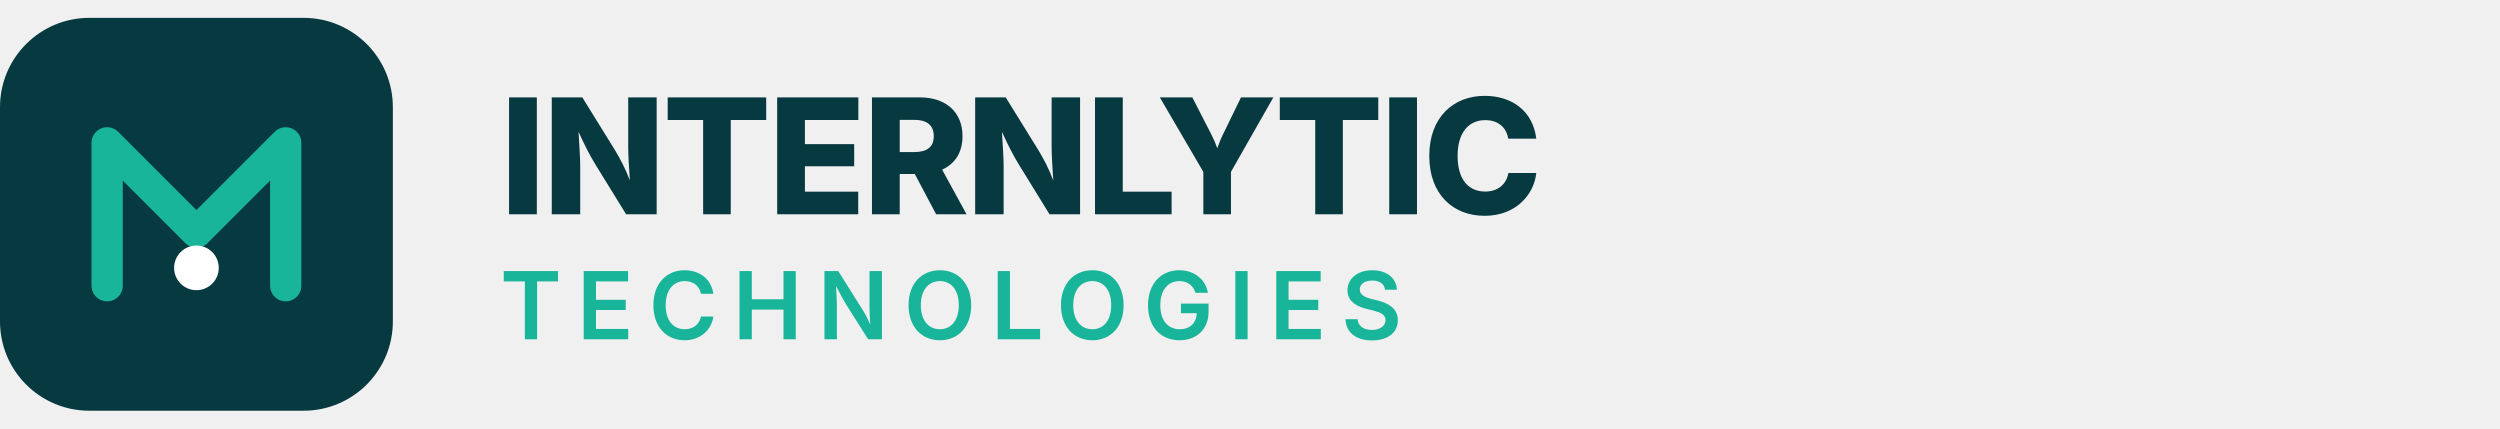
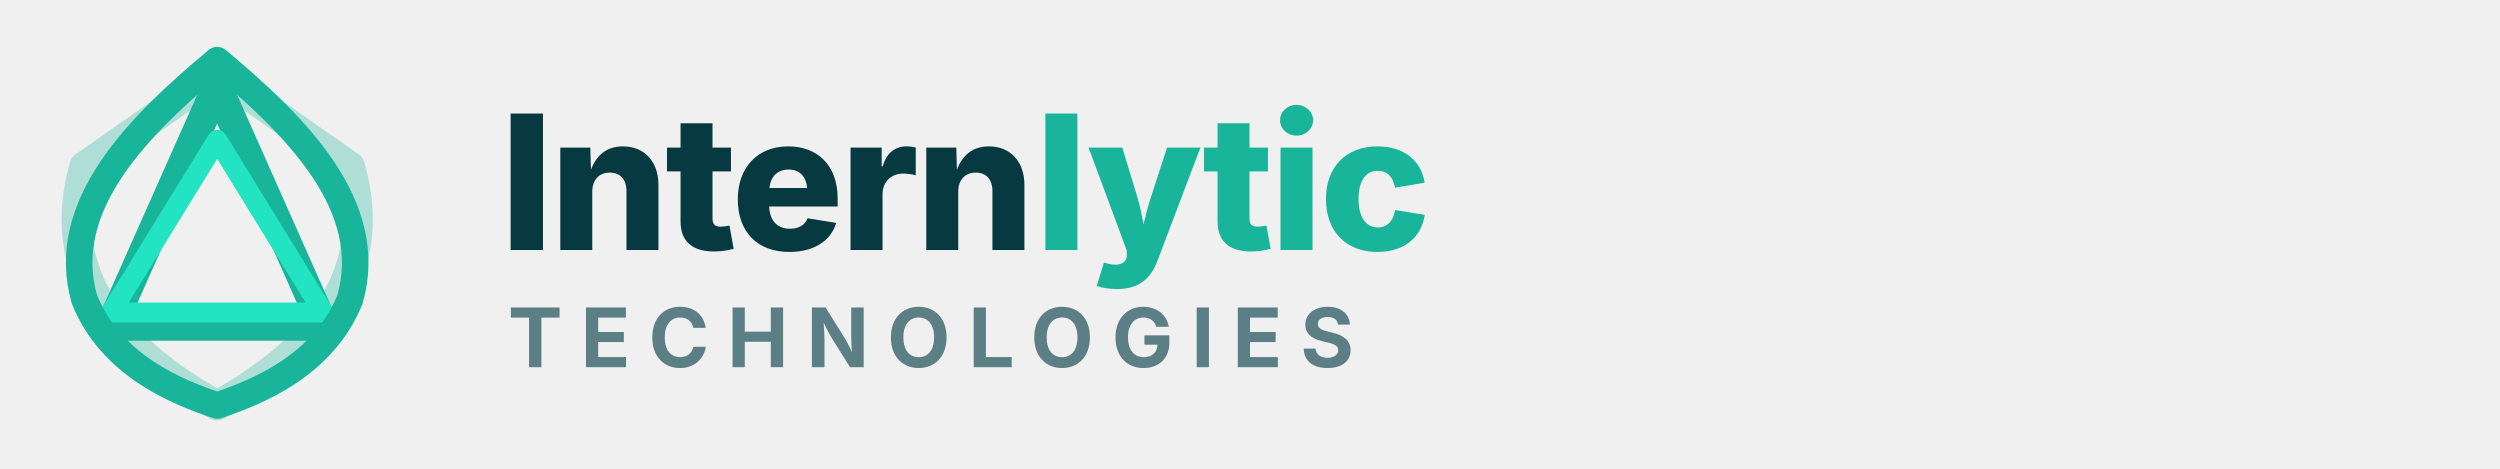
- <svg xmlns="http://www.w3.org/2000/svg" viewBox="0 0 280 48" width="280" height="48" fill="none">
-   <rect x="0" y="2" width="44" height="44" rx="10" fill="#073A40" />
-   <path d="M12 32V16L22 26L32 16V32" stroke="#18B59A" stroke-width="3.5" stroke-linecap="round" stroke-linejoin="round" />
-   <circle cx="22" cy="30" r="2.5" fill="#FFFFFF" />
-   <text x="56" y="24" font-family="'Plus Jakarta Sans', system-ui, -apple-system, sans-serif" font-size="18" font-weight="800" fill="#073A40" letter-spacing="-0.02em">INTERNLYTIC</text>
-   <text x="56" y="38" font-family="'Plus Jakarta Sans', system-ui, -apple-system, sans-serif" font-size="10.5" font-weight="600" fill="#18B59A" letter-spacing="0.16em">TECHNOLOGIES</text>
+ <svg xmlns="http://www.w3.org/2000/svg" viewBox="0 0 320 60" width="320" height="60" fill="none">
+   <g transform="translate(4, 6) scale(0.85)">
+     <path d="M28 4 L48 18 C52 32 46 44 28 54 C10 44 4 32 8 18 Z" stroke="#18B59A" stroke-width="4.5" stroke-linecap="round" stroke-linejoin="round" fill="none" opacity="0.3" />
+     <path d="M28 6 L44 42 L12 42 Z" stroke="#18B59A" stroke-width="4.5" stroke-linecap="round" stroke-linejoin="round" fill="none" />
+     <path d="M28 14 L12 40 L44 40 Z" stroke="#22E4C2" stroke-width="3" stroke-linecap="round" stroke-linejoin="round" fill="none" />
+     <path d="M28 2 C40 12 52 24 48 38 C44 48 34 52 28 54 C22 52 12 48 8 38 C4 24 16 12 28 2 Z" stroke="#18B59A" stroke-width="4" stroke-linecap="round" stroke-linejoin="round" fill="none" />
+   </g>
+   <text x="64" y="32" font-family="'Plus Jakarta Sans', system-ui, -apple-system, sans-serif" font-size="24" font-weight="800" fill="#073A40" letter-spacing="-0.02em">Intern<tspan fill="#18B59A">lytic</tspan>
+   </text>
+   <text x="65" y="47" font-family="'Plus Jakarta Sans', system-ui, -apple-system, sans-serif" font-size="10.5" font-weight="700" fill="#5B7F84" letter-spacing="0.22em">TECHNOLOGIES</text>
</svg>
